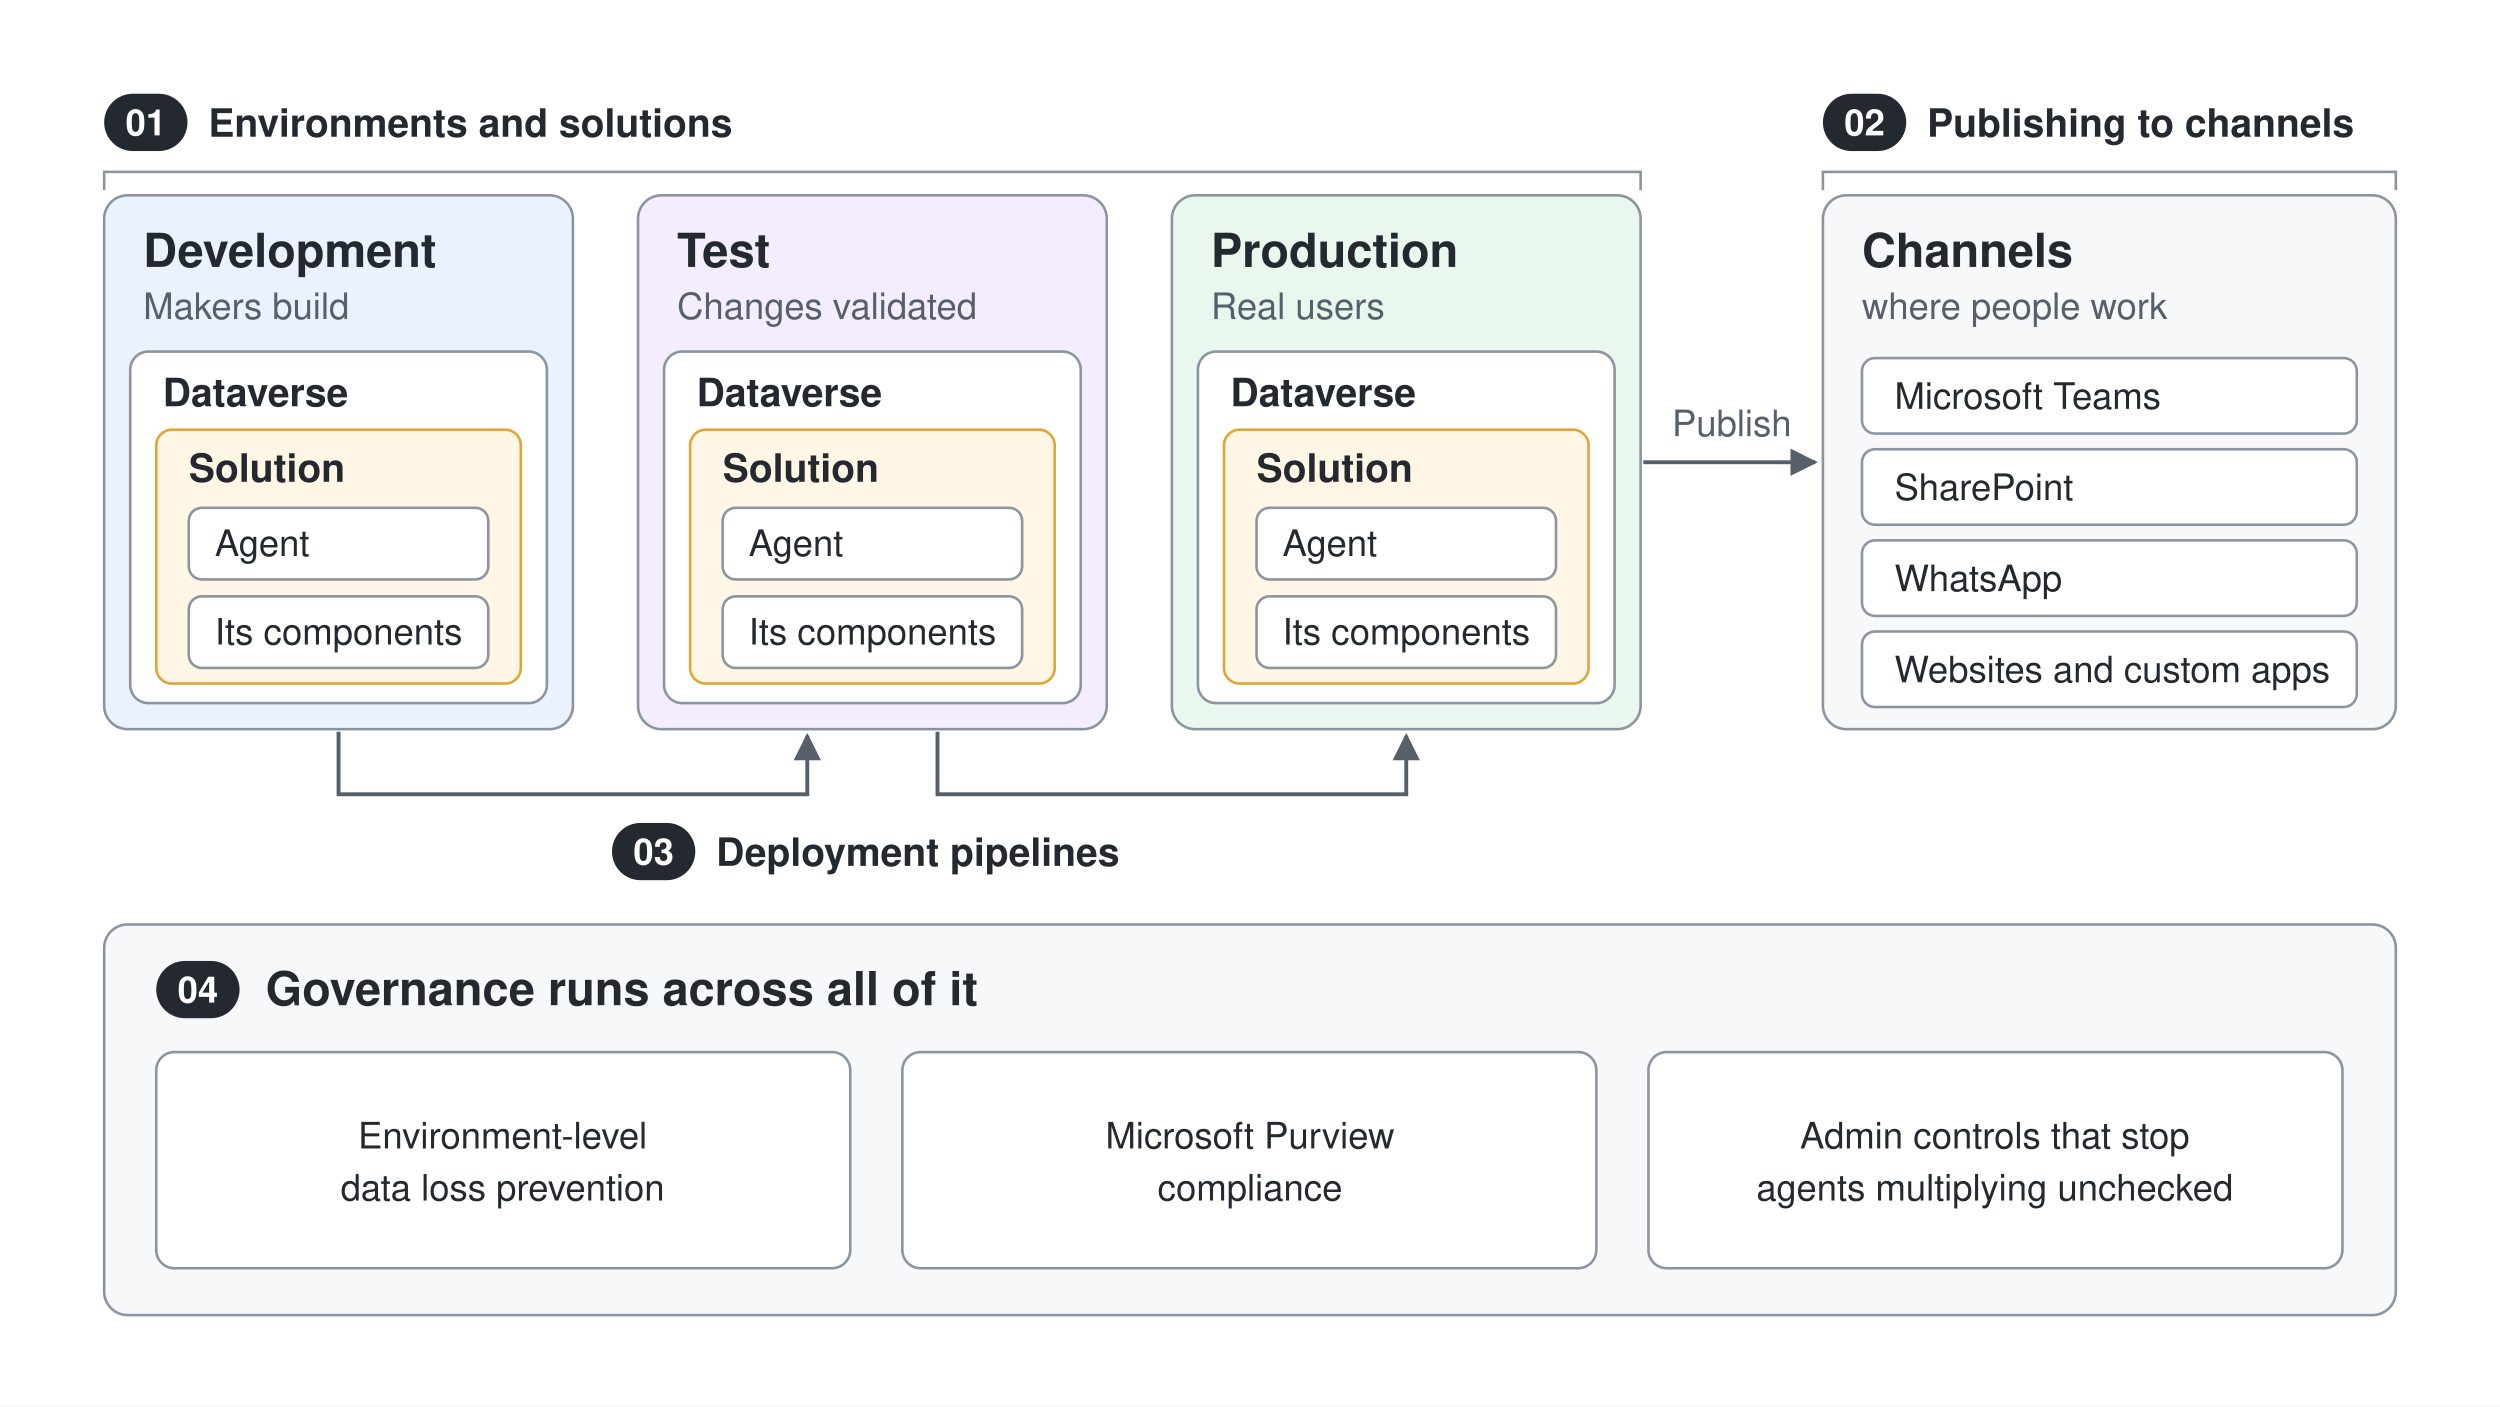
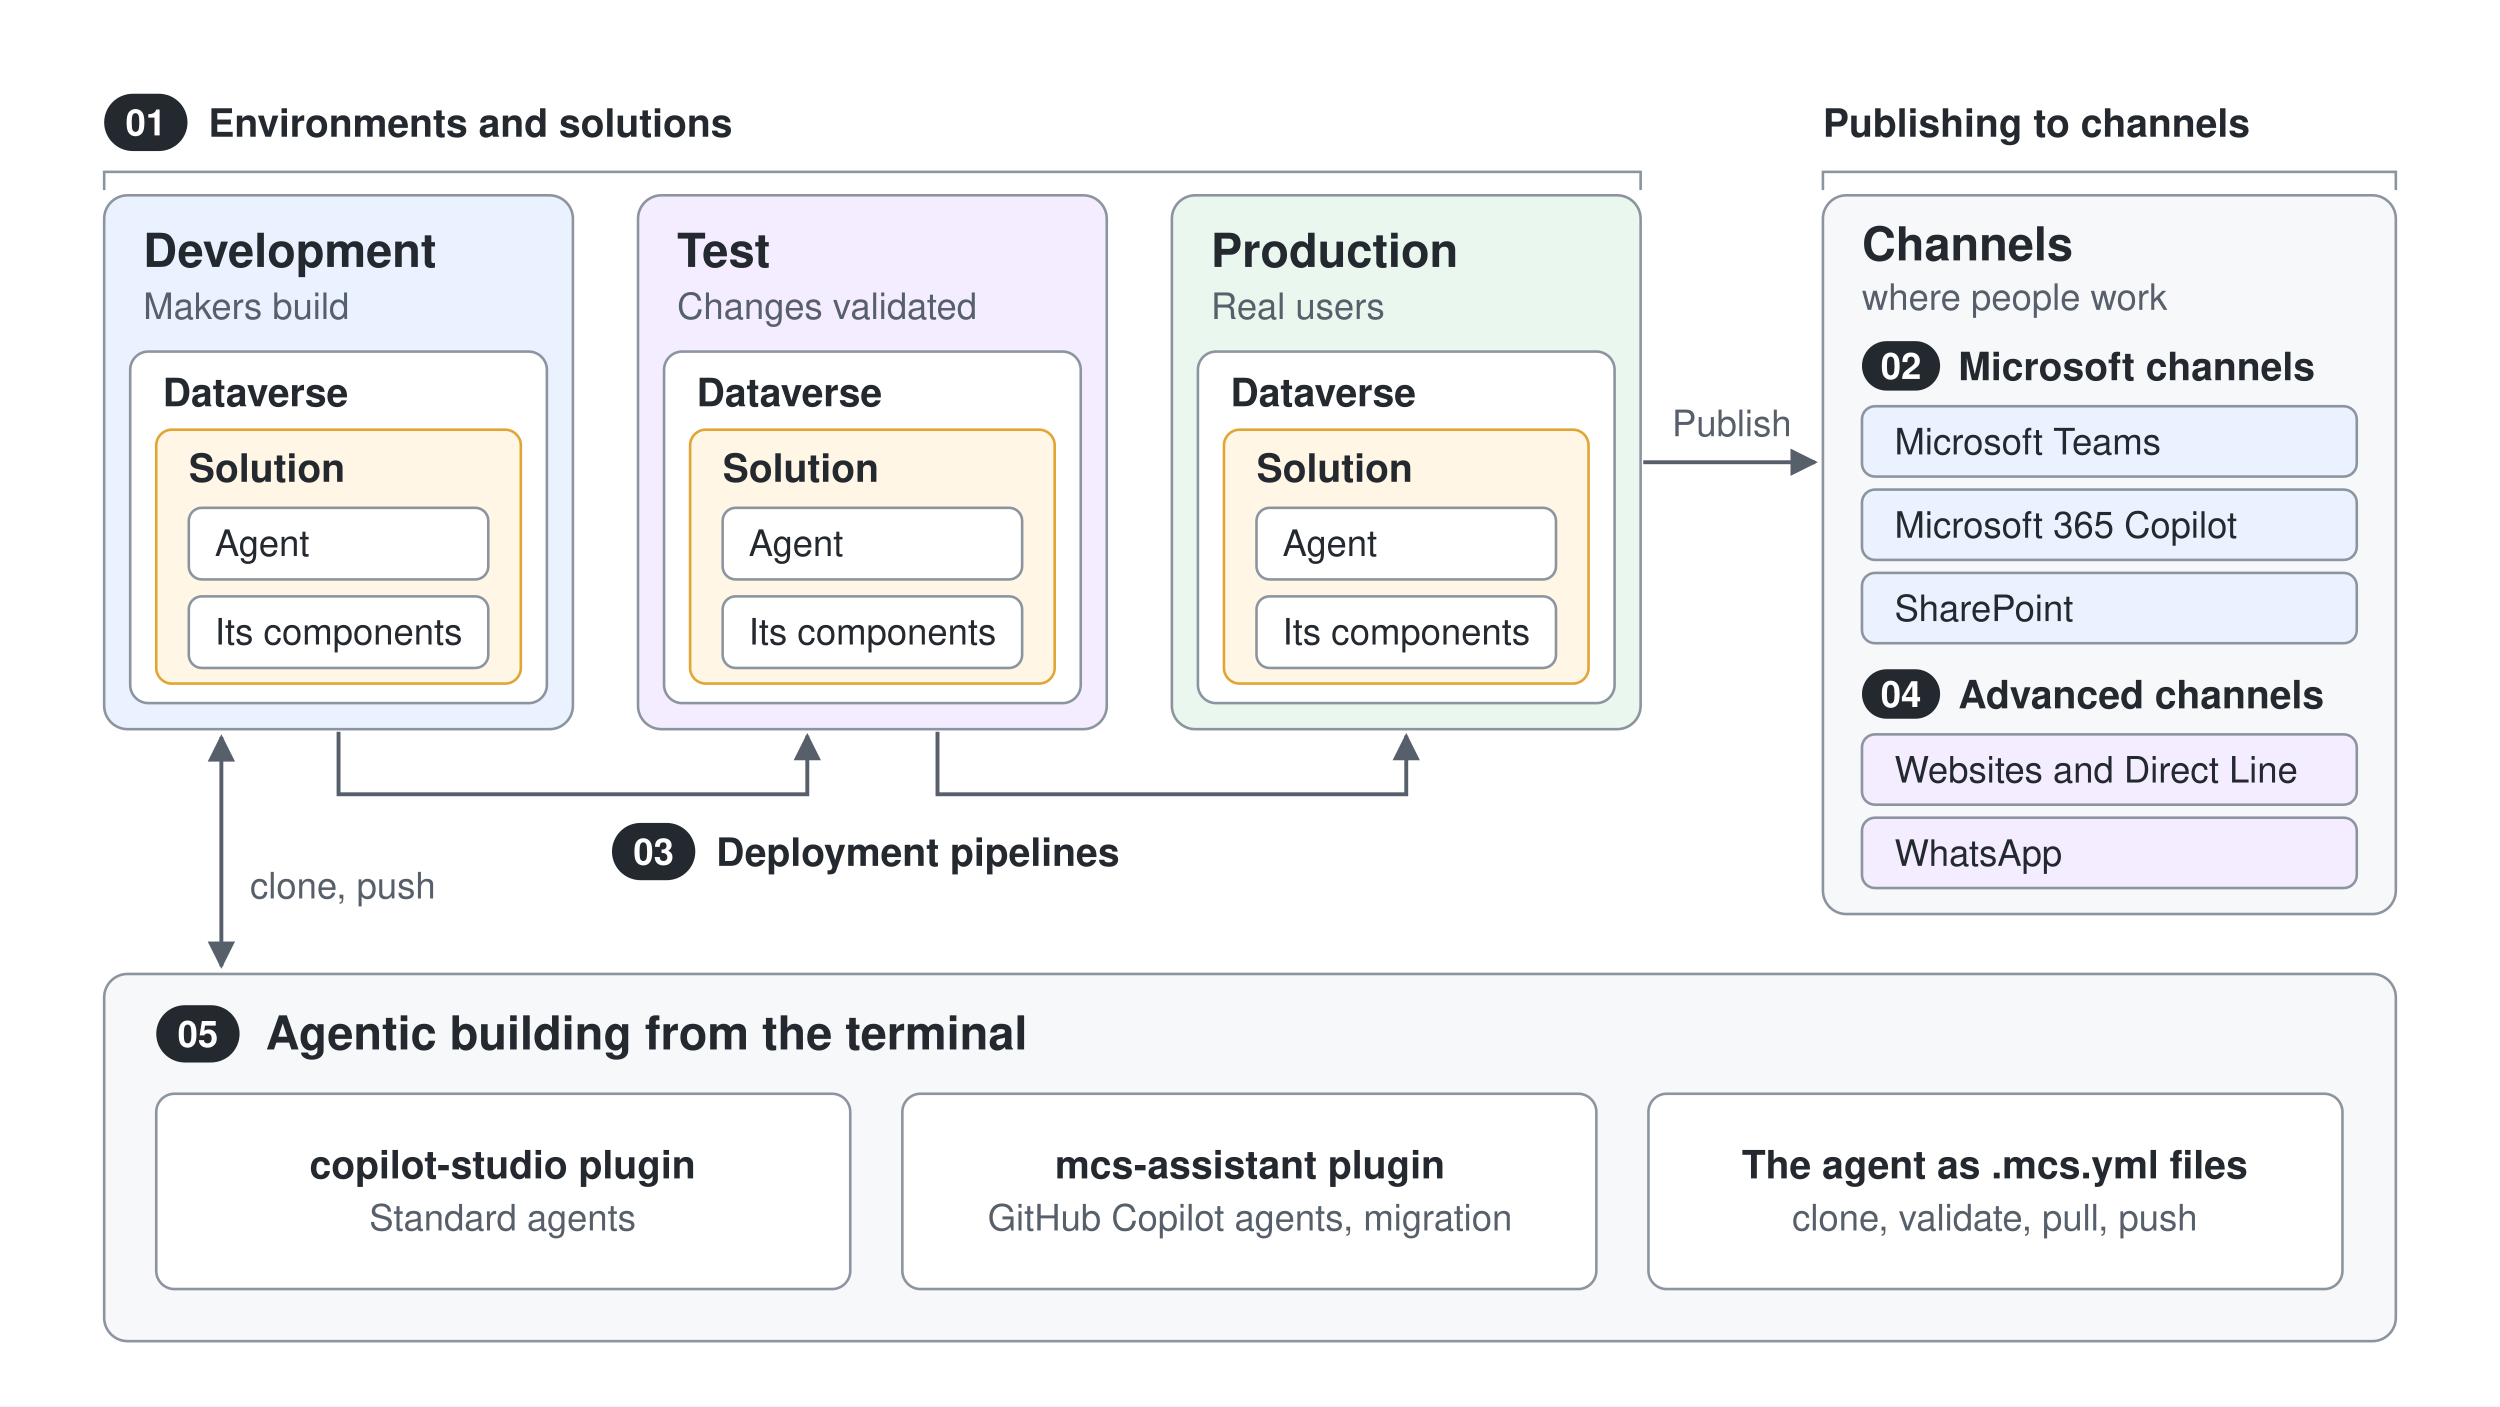
<svg xmlns="http://www.w3.org/2000/svg" viewBox="0 0 1920 1080" width="1920" height="1080" role="img" aria-labelledby="t d">
  <rect width="1920" height="1080" fill="#ffffff" />
  <style>
+     svg { font-size: 28px; }
    text { font-family: 'Segoe UI', Helvetica, Arial, sans-serif; fill: #24292f; }
    .h { font-size: 36px; font-weight: 600; }
    .b { font-size: 30px; font-weight: 600; }
    .t { font-size: 28px; }
    .s { font-size: 28px; fill: #57606a; }
    .n { font-size: 28px; font-weight: 700; fill: #ffffff; }
  </style>
  <defs>
    <marker id="ah" viewBox="0 0 10 10" refX="9" refY="5" markerWidth="7" markerHeight="7" orient="auto-start-reverse">
      <path d="M0,0 L10,5 L0,10 z" fill="#57606a" />
    </marker>
  </defs>
  <rect x="80" y="72" width="64" height="44" rx="22" fill="#24292f" />
  <text class="n" x="112" y="104" text-anchor="middle">01</text>
  <text class="b" x="160" y="105">Environments and solutions</text>
  <path d="M 80 146 V 132 H 1260 V 146" fill="none" stroke="#8c959f" stroke-width="2" />
-   <rect x="1400" y="72" width="64" height="44" rx="22" fill="#24292f" />
-   <text class="n" x="1432" y="104" text-anchor="middle">02</text>
-   <text class="b" x="1480" y="105">Publishing to channels</text>
+   <text class="b" x="1400" y="105">Publishing to channels</text>
  <path d="M 1400 146 V 132 H 1840 V 146" fill="none" stroke="#8c959f" stroke-width="2" />
  <rect x="80" y="150" width="360" height="410" rx="18" fill="#eaf2ff" stroke="#8c959f" stroke-width="2" />
  <text class="h" x="110" y="205">Development</text>
  <text class="s" x="110" y="245">Makers build</text>
  <rect x="100" y="270" width="320" height="270" rx="14" fill="#ffffff" stroke="#8c959f" stroke-width="2" />
  <text class="b" x="125" y="312">Dataverse</text>
  <rect x="120" y="330" width="280" height="195" rx="12" fill="#fff6e5" stroke="#e0a534" stroke-width="2">
    <animate attributeName="stroke-width" values="6;2" keyTimes="0;0.125" calcMode="discrete" dur="8s" repeatCount="indefinite" />
  </rect>
  <text class="b" x="145" y="370">Solution</text>
  <rect x="145" y="390" width="230" height="55" rx="10" fill="#ffffff" stroke="#8c959f" stroke-width="2" />
  <text class="t" x="165" y="427">Agent</text>
  <rect x="145" y="458" width="230" height="55" rx="10" fill="#ffffff" stroke="#8c959f" stroke-width="2" />
  <text class="t" x="165" y="495">Its components</text>
  <rect x="490" y="150" width="360" height="410" rx="18" fill="#f3edff" stroke="#8c959f" stroke-width="2" />
  <text class="h" x="520" y="205">Test</text>
  <text class="s" x="520" y="245">Changes validated</text>
  <rect x="510" y="270" width="320" height="270" rx="14" fill="#ffffff" stroke="#8c959f" stroke-width="2" />
  <text class="b" x="535" y="312">Dataverse</text>
  <rect x="530" y="330" width="280" height="195" rx="12" fill="#fff6e5" stroke="#e0a534" stroke-width="2">
    <animate attributeName="stroke-width" values="2;6;2" keyTimes="0;0.312;0.438" calcMode="discrete" dur="8s" repeatCount="indefinite" />
  </rect>
  <text class="b" x="555" y="370">Solution</text>
  <rect x="555" y="390" width="230" height="55" rx="10" fill="#ffffff" stroke="#8c959f" stroke-width="2" />
  <text class="t" x="575" y="427">Agent</text>
  <rect x="555" y="458" width="230" height="55" rx="10" fill="#ffffff" stroke="#8c959f" stroke-width="2" />
  <text class="t" x="575" y="495">Its components</text>
  <rect x="900" y="150" width="360" height="410" rx="18" fill="#e9f7ef" stroke="#8c959f" stroke-width="2" />
  <text class="h" x="930" y="205">Production</text>
  <text class="s" x="930" y="245">Real users</text>
  <rect x="920" y="270" width="320" height="270" rx="14" fill="#ffffff" stroke="#8c959f" stroke-width="2" />
  <text class="b" x="945" y="312">Dataverse</text>
  <rect x="940" y="330" width="280" height="195" rx="12" fill="#fff6e5" stroke="#e0a534" stroke-width="2">
    <animate attributeName="stroke-width" values="2;6;2" keyTimes="0;0.625;0.75" calcMode="discrete" dur="8s" repeatCount="indefinite" />
  </rect>
  <text class="b" x="965" y="370">Solution</text>
  <rect x="965" y="390" width="230" height="55" rx="10" fill="#ffffff" stroke="#8c959f" stroke-width="2" />
  <text class="t" x="985" y="427">Agent</text>
  <rect x="965" y="458" width="230" height="55" rx="10" fill="#ffffff" stroke="#8c959f" stroke-width="2" />
  <text class="t" x="985" y="495">Its components</text>
  <path d="M 260 562 V 610 H 620 V 565" fill="none" stroke="#57606a" stroke-width="3" marker-end="url(#ah)" />
  <path d="M 720 562 V 610 H 1080 V 565" fill="none" stroke="#57606a" stroke-width="3" marker-end="url(#ah)" />
  <rect x="470" y="632" width="64" height="44" rx="22" fill="#24292f" />
  <text class="n" x="502" y="664" text-anchor="middle">03</text>
  <text class="b" x="550" y="665">Deployment pipelines</text>
  <text class="s" x="1330" y="335" text-anchor="middle">Publish</text>
  <line x1="1262" y1="355" x2="1394" y2="355" stroke="#57606a" stroke-width="3" marker-end="url(#ah)" />
-   <rect x="1400" y="150" width="440" height="410" rx="18" fill="#f6f8fa" stroke="#8c959f" stroke-width="2">
+   <rect x="1400" y="150" width="440" height="552" rx="18" fill="#f6f8fa" stroke="#8c959f" stroke-width="2">
    <animate attributeName="stroke-width" values="2;6" keyTimes="0;0.85" calcMode="discrete" dur="8s" repeatCount="indefinite" />
  </rect>
-   <text class="h" x="1430" y="205">Channels</text>
-   <text class="s" x="1430" y="245">where people work</text>
-   <rect x="1430" y="275" width="380" height="58" rx="10" fill="#ffffff" stroke="#8c959f" stroke-width="2" />
-   <text class="t" x="1455" y="314">Microsoft Teams</text>
-   <rect x="1430" y="345" width="380" height="58" rx="10" fill="#ffffff" stroke="#8c959f" stroke-width="2" />
-   <text class="t" x="1455" y="384">SharePoint</text>
-   <rect x="1430" y="415" width="380" height="58" rx="10" fill="#ffffff" stroke="#8c959f" stroke-width="2" />
-   <text class="t" x="1455" y="454">WhatsApp</text>
-   <rect x="1430" y="485" width="380" height="58" rx="10" fill="#ffffff" stroke="#8c959f" stroke-width="2" />
-   <text class="t" x="1455" y="524">Websites and custom apps</text>
-   <rect x="80" y="710" width="1760" height="300" rx="18" fill="#f6f8fa" stroke="#8c959f" stroke-width="2" />
-   <rect x="120" y="738" width="64" height="44" rx="22" fill="#24292f" />
-   <text class="n" x="152" y="770" text-anchor="middle">04</text>
-   <text class="h" x="204" y="772">Governance runs across all of it</text>
-   <rect x="120" y="808" width="533" height="166" rx="14" fill="#ffffff" stroke="#8c959f" stroke-width="2" />
-   <text class="t" x="386" y="882" text-anchor="middle">Environment-level</text>
-   <text class="t" x="386" y="922" text-anchor="middle">data loss prevention</text>
-   <rect x="693" y="808" width="533" height="166" rx="14" fill="#ffffff" stroke="#8c959f" stroke-width="2" />
-   <text class="t" x="960" y="882" text-anchor="middle">Microsoft Purview</text>
-   <text class="t" x="960" y="922" text-anchor="middle">compliance</text>
-   <rect x="1266" y="808" width="533" height="166" rx="14" fill="#ffffff" stroke="#8c959f" stroke-width="2" />
-   <text class="t" x="1532" y="882" text-anchor="middle">Admin controls that stop</text>
-   <text class="t" x="1532" y="922" text-anchor="middle">agents multiplying unchecked</text>
+   <text class="h" x="1430" y="200">Channels</text>
+   <text class="s" x="1430" y="238">where people work</text>
+   <rect x="1430" y="262" width="60" height="38" rx="19" fill="#24292f" />
+   <text class="n" x="1460" y="291" text-anchor="middle">02</text>
+   <text class="b" x="1504" y="292">Microsoft channels</text>
+   <rect x="1430" y="312" width="380" height="54" rx="10" fill="#eaf2ff" stroke="#8c959f" stroke-width="2" />
+   <text class="t" x="1455" y="349">Microsoft Teams</text>
+   <rect x="1430" y="376" width="380" height="54" rx="10" fill="#eaf2ff" stroke="#8c959f" stroke-width="2" />
+   <text class="t" x="1455" y="413">Microsoft 365 Copilot</text>
+   <rect x="1430" y="440" width="380" height="54" rx="10" fill="#eaf2ff" stroke="#8c959f" stroke-width="2" />
+   <text class="t" x="1455" y="477">SharePoint</text>
+   <rect x="1430" y="514" width="60" height="38" rx="19" fill="#24292f" />
+   <text class="n" x="1460" y="543" text-anchor="middle">04</text>
+   <text class="b" x="1504" y="544">Advanced channels</text>
+   <rect x="1430" y="564" width="380" height="54" rx="10" fill="#f3edff" stroke="#8c959f" stroke-width="2" />
+   <text class="t" x="1455" y="601">Websites and Direct Line</text>
+   <rect x="1430" y="628" width="380" height="54" rx="10" fill="#f3edff" stroke="#8c959f" stroke-width="2" />
+   <text class="t" x="1455" y="665">WhatsApp</text>
+   <line x1="170" y1="742" x2="170" y2="566" stroke="#57606a" stroke-width="3" marker-start="url(#ah)" marker-end="url(#ah)" />
+   <text class="s" x="192" y="690">clone, push</text>
+   <rect x="80" y="748" width="1760" height="282" rx="18" fill="#f6f8fa" stroke="#8c959f" stroke-width="2" />
+   <rect x="120" y="772" width="64" height="44" rx="22" fill="#24292f" />
+   <text class="n" x="152" y="804" text-anchor="middle">05</text>
+   <text class="h" x="204" y="806">Agentic building from the terminal</text>
+   <rect x="120" y="840" width="533" height="150" rx="14" fill="#ffffff" stroke="#8c959f" stroke-width="2" />
+   <text class="b" x="386" y="905" text-anchor="middle">copilot-studio plugin</text>
+   <text class="s" x="386" y="945" text-anchor="middle">Standard agents</text>
+   <rect x="693" y="840" width="533" height="150" rx="14" fill="#ffffff" stroke="#8c959f" stroke-width="2" />
+   <text class="b" x="960" y="905" text-anchor="middle">mcs-assistant plugin</text>
+   <text class="s" x="960" y="945" text-anchor="middle">GitHub Copilot agents, migration</text>
+   <rect x="1266" y="840" width="533" height="150" rx="14" fill="#ffffff" stroke="#8c959f" stroke-width="2" />
+   <text class="b" x="1532" y="905" text-anchor="middle">The agent as .mcs.yml files</text>
+   <text class="s" x="1532" y="945" text-anchor="middle">clone, validate, pull, push</text>
  <circle cx="0" cy="0" r="14" fill="#e0a534" opacity="0">
    <animateMotion path="M 260 566 V 610 H 620 V 572" keyPoints="0;0;1;1" keyTimes="0;0.125;0.312;1" calcMode="linear" dur="8s" repeatCount="indefinite" />
    <animate attributeName="opacity" values="0;1;0" keyTimes="0;0.125;0.312" calcMode="discrete" dur="8s" repeatCount="indefinite" />
  </circle>
  <circle cx="0" cy="0" r="14" fill="#e0a534" opacity="0">
    <animateMotion path="M 720 566 V 610 H 1080 V 572" keyPoints="0;0;1;1" keyTimes="0;0.438;0.625;1" calcMode="linear" dur="8s" repeatCount="indefinite" />
    <animate attributeName="opacity" values="0;1;0" keyTimes="0;0.438;0.625" calcMode="discrete" dur="8s" repeatCount="indefinite" />
  </circle>
  <circle cx="0" cy="0" r="14" fill="#e0a534" opacity="0">
    <animateMotion path="M 1264 355 L 1386 355" keyPoints="0;0;1;1" keyTimes="0;0.75;0.85;1" calcMode="linear" dur="8s" repeatCount="indefinite" />
    <animate attributeName="opacity" values="0;1;0" keyTimes="0;0.75;0.85" calcMode="discrete" dur="8s" repeatCount="indefinite" />
  </circle>
</svg>
